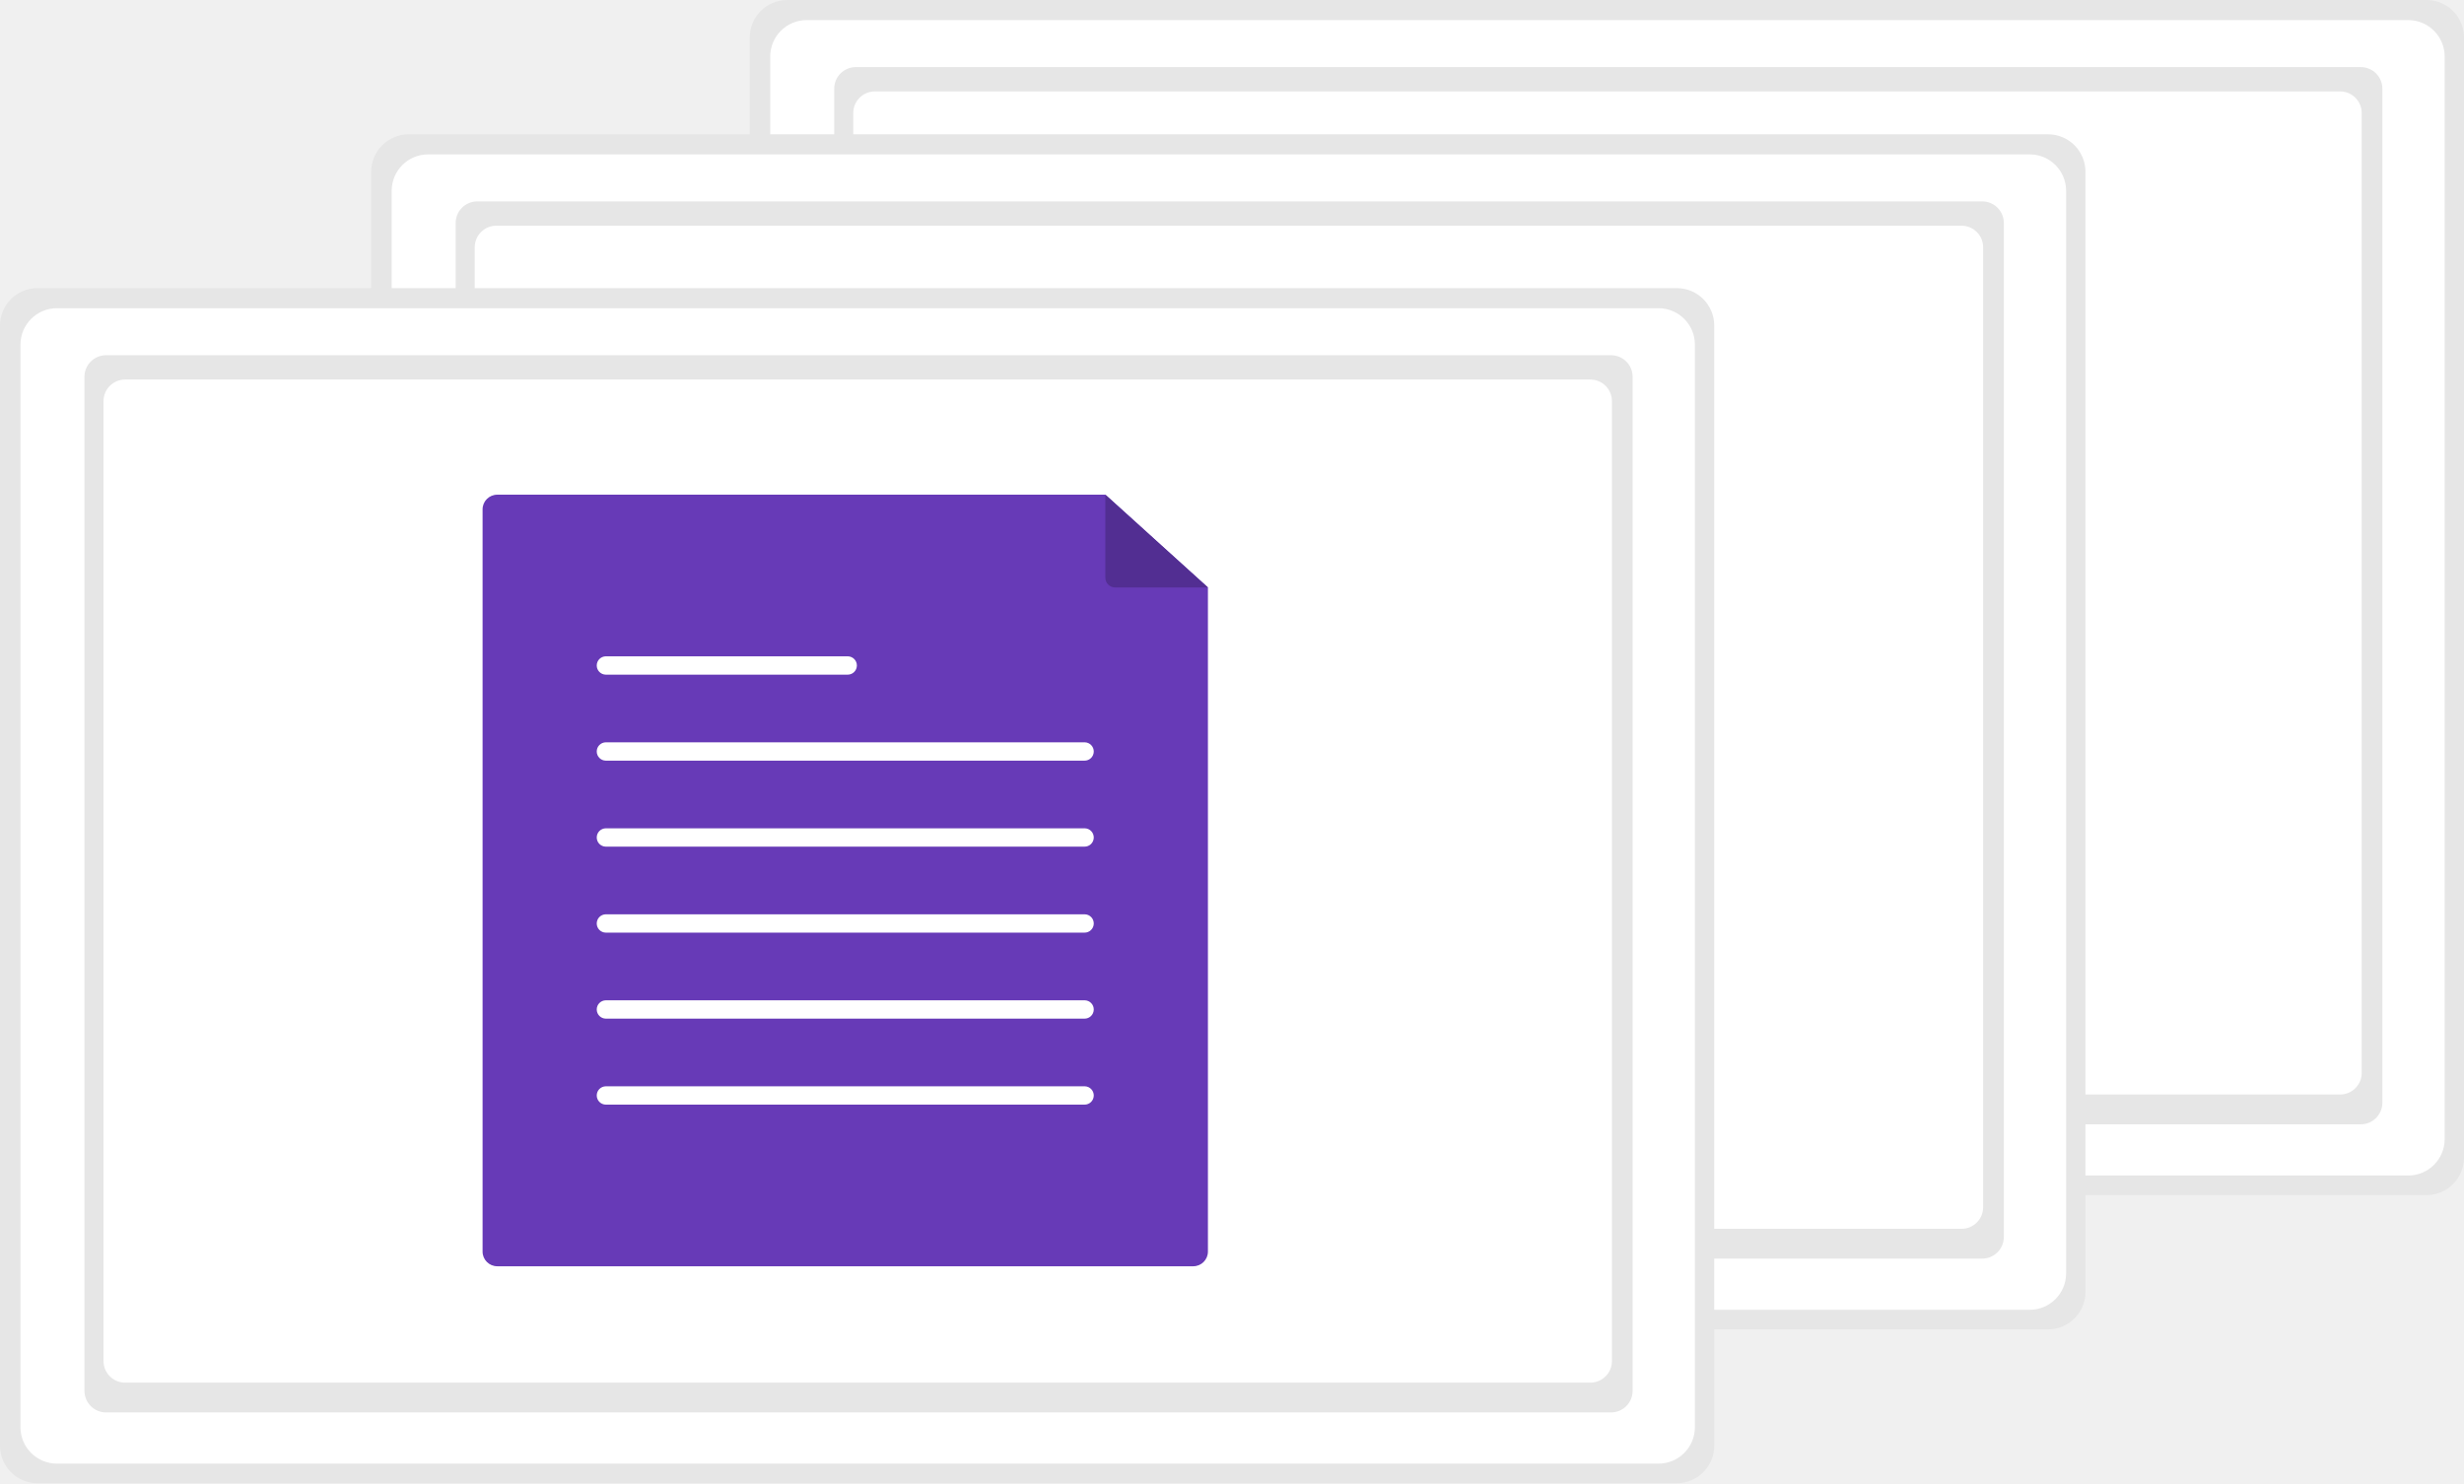
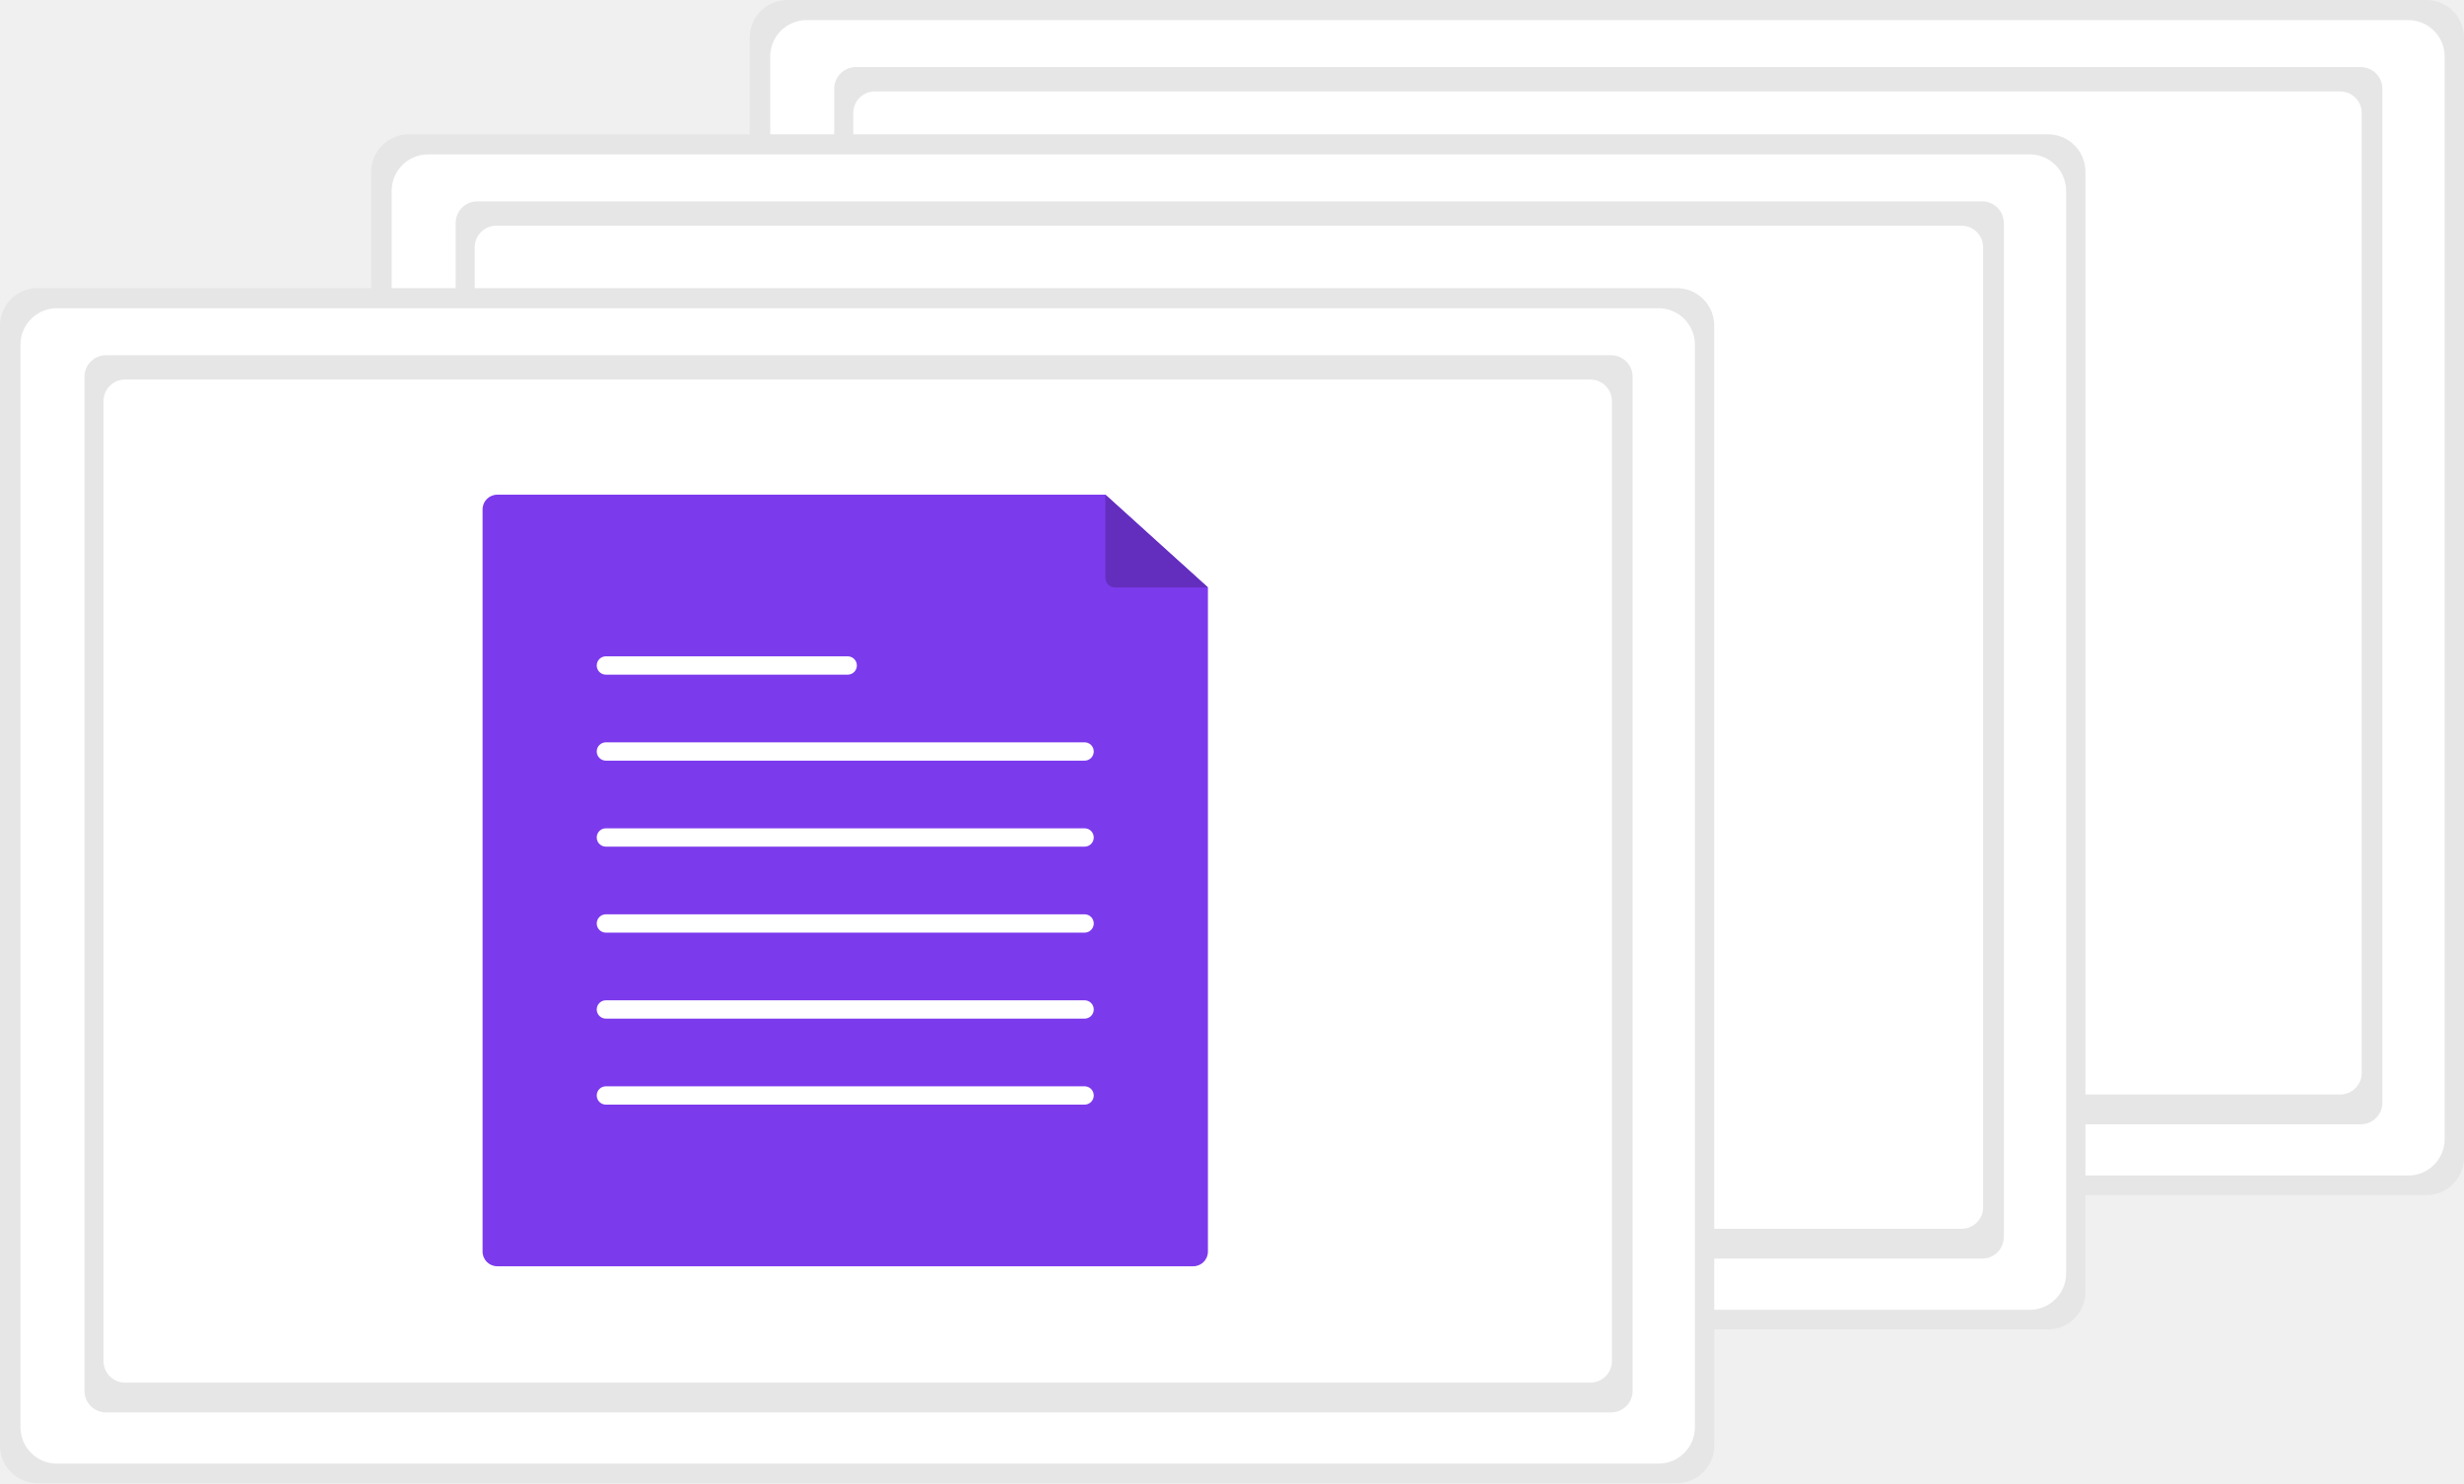
<svg xmlns="http://www.w3.org/2000/svg" data-name="Layer 1" width="1008.92" height="607.45" viewBox="0 0 1008.92 607.45">
  <path d="M1104.46,620.305a15.34,15.34,0,0,1-15.26,15.42H417.8a15.34,15.34,0,0,1-15.26-15.42V161.695a15.34,15.34,0,0,1,15.26-15.42H1089.2a15.34,15.34,0,0,1,15.26,15.42h0V620.305Z" transform="translate(-95.53981 -146.275)" fill="#e6e6e6" />
  <path d="M1096.54,612.795a14.91,14.91,0,0,1-14.91,14.91H425.83a14.91,14.91,0,0,1-14.91-14.91V169.415a14.91,14.91,0,0,1,14.91-14.91h655.83a14.91,14.91,0,0,1,14.88,14.91Z" transform="translate(-95.53981 -146.275)" fill="#fff" />
  <path id="a90d98f2-fe2a-41dc-85de-0aa221261a3e-1388" data-name="b9c54412-061c-4155-b289-fb4c23e4a64e" d="M445.97,173.755h616.22a8.85,8.85,0,0,1,8.85,8.85v415.28a8.85,8.85,0,0,1-8.85,8.85H445.97a8.85,8.85,0,0,1-8.85-8.85h0V182.605a8.85,8.85,0,0,1,8.85-8.85Z" transform="translate(-95.53981 -146.275)" fill="#e6e6e6" />
  <path d="M453.77,183.715h599.95a8.85,8.85,0,0,1,8.85,8.85v393.12a8.85,8.85,0,0,1-8.85,8.85H453.77a8.85,8.85,0,0,1-8.85-8.85h0V192.565a8.85,8.85,0,0,1,8.85-8.85Z" transform="translate(-95.53981 -146.275)" fill="#fff" />
  <path d="M949.46,675.305a15.34,15.34,0,0,1-15.26,15.42H262.8a15.34,15.34,0,0,1-15.26-15.42h0V216.695a15.34,15.34,0,0,1,15.26-15.42H934.2a15.34,15.34,0,0,1,15.26,15.42h0V675.305Z" transform="translate(-95.53981 -146.275)" fill="#e6e6e6" />
  <path d="M941.54,667.795a14.91,14.91,0,0,1-14.91,14.91H270.83a14.91,14.91,0,0,1-14.91-14.91V224.415a14.91,14.91,0,0,1,14.91-14.91H926.66a14.91,14.91,0,0,1,14.88,14.91Z" transform="translate(-95.53981 -146.275)" fill="#fff" />
  <path id="b54624cf-b287-45f0-8f58-93aafc1fcbba-1389" data-name="a7242049-80b4-49e1-bd08-67354734c824" d="M290.97,228.755H907.19a8.85,8.85,0,0,1,8.85,8.85v415.28a8.85,8.85,0,0,1-8.85,8.85H290.97a8.85,8.85,0,0,1-8.85-8.85h0V237.605a8.85,8.85,0,0,1,8.85-8.85h0Z" transform="translate(-95.53981 -146.275)" fill="#e6e6e6" />
  <path d="M298.77,238.715H898.72a8.85,8.85,0,0,1,8.85,8.85v393.12a8.85,8.85,0,0,1-8.85,8.85H298.77a8.85,8.85,0,0,1-8.85-8.85h0V247.565a8.85,8.85,0,0,1,8.85-8.85Z" transform="translate(-95.53981 -146.275)" fill="#fff" />
  <path d="M797.46,738.305a15.34,15.34,0,0,1-15.26,15.42H110.8a15.34,15.34,0,0,1-15.26-15.42V279.695a15.34,15.34,0,0,1,15.26-15.42H782.2a15.34,15.34,0,0,1,15.26,15.42h0V738.305Z" transform="translate(-95.53981 -146.275)" fill="#e6e6e6" />
  <path d="M789.54,730.795a14.91,14.91,0,0,1-14.91,14.91H118.83a14.91,14.91,0,0,1-14.91-14.91V287.415a14.91,14.91,0,0,1,14.91-14.91H774.66a14.91,14.91,0,0,1,14.88,14.91Z" transform="translate(-95.53981 -146.275)" fill="#fff" />
  <path id="a665a07e-790f-4a9c-be99-8c13ca89238c-1390" data-name="b7a050eb-0cb2-44a8-b642-35d340850eff" d="M138.97,291.755H755.19a8.85,8.85,0,0,1,8.85,8.85v415.28a8.85,8.85,0,0,1-8.85,8.85H138.97a8.85,8.85,0,0,1-8.85-8.85V300.605a8.85,8.85,0,0,1,8.85-8.85h0Z" transform="translate(-95.53981 -146.275)" fill="#e6e6e6" />
  <path d="M146.77,301.715H746.72a8.85,8.85,0,0,1,8.85,8.85v393.12a8.85,8.85,0,0,1-8.85,8.85H146.77a8.85,8.85,0,0,1-8.85-8.85V310.565A8.85,8.85,0,0,1,146.77,301.715Z" transform="translate(-95.53981 -146.275)" fill="#fff" />
-   <path d="M590.142,386.874v272a6.005,6.005,0,0,1-6,6h-285a6.005,6.005,0,0,1-6-6v-304a6.005,6.005,0,0,1,6-6h249Z" transform="translate(-95.53981 -146.275)" fill="#673ab7" />
+   <path d="M590.142,386.874v272a6.005,6.005,0,0,1-6,6h-285a6.005,6.005,0,0,1-6-6v-304a6.005,6.005,0,0,1,6-6h249Z" transform="translate(-95.53981 -146.275)" fill="#7c3aed" />
  <path id="b3cdc3b1-5d0a-4cee-b54c-a38ee088c012-1391" data-name="Path 40" d="M343.578,415.072a3.755,3.755,0,0,0,0,7.509h99.005a3.755,3.755,0,1,0,.123-7.509q-.062-.001-.123,0Z" transform="translate(-95.53981 -146.275)" fill="#fff" />
  <path id="b79c0997-055d-434d-8704-cfc1ccad2281-1392" data-name="Path 40" d="M343.578,450.291a3.755,3.755,0,0,0,0,7.509H539.582a3.755,3.755,0,0,0,.123-7.509q-.062-.001-.123,0Z" transform="translate(-95.53981 -146.275)" fill="#fff" />
  <path id="ed7d1f14-d1d4-40af-b9ad-7b5b5ece23df-1393" data-name="Path 40" d="M343.578,485.51a3.755,3.755,0,0,0,0,7.509H539.582a3.755,3.755,0,1,0,.123-7.509q-.062-.001-.123,0Z" transform="translate(-95.53981 -146.275)" fill="#fff" />
  <path id="ba3b747a-a6b2-4f39-a169-6ef4c21cd2ce-1394" data-name="Path 40" d="M343.578,520.729a3.755,3.755,0,0,0,0,7.509H539.582a3.755,3.755,0,1,0,.123-7.509q-.062-.001-.123,0Z" transform="translate(-95.53981 -146.275)" fill="#fff" />
  <path id="b6e4b743-2497-479e-800a-91c8b21b3df9-1395" data-name="Path 40" d="M343.578,555.948a3.755,3.755,0,0,0,0,7.509H539.582a3.755,3.755,0,1,0,.123-7.509q-.062-.001-.123,0Z" transform="translate(-95.53981 -146.275)" fill="#fff" />
  <path id="f91f499d-e7c9-446d-84c9-bf78465468f6-1396" data-name="Path 40" d="M343.578,591.167a3.755,3.755,0,0,0,0,7.509H539.582a3.755,3.755,0,1,0,.123-7.509q-.062-.001-.123,0Z" transform="translate(-95.53981 -146.275)" fill="#fff" />
-   <path d="M590.142,386.874h-38a4,4,0,0,1-4-4v-34h0Z" transform="translate(-95.53981 -146.275)" fill="#673ab7" />
+   <path d="M590.142,386.874h-38a4,4,0,0,1-4-4v-34h0Z" transform="translate(-95.53981 -146.275)" fill="#7c3aed" />
  <path d="M590.142,386.874h-38a4,4,0,0,1-4-4v-34h0Z" transform="translate(-95.53981 -146.275)" opacity="0.2" />
</svg>
